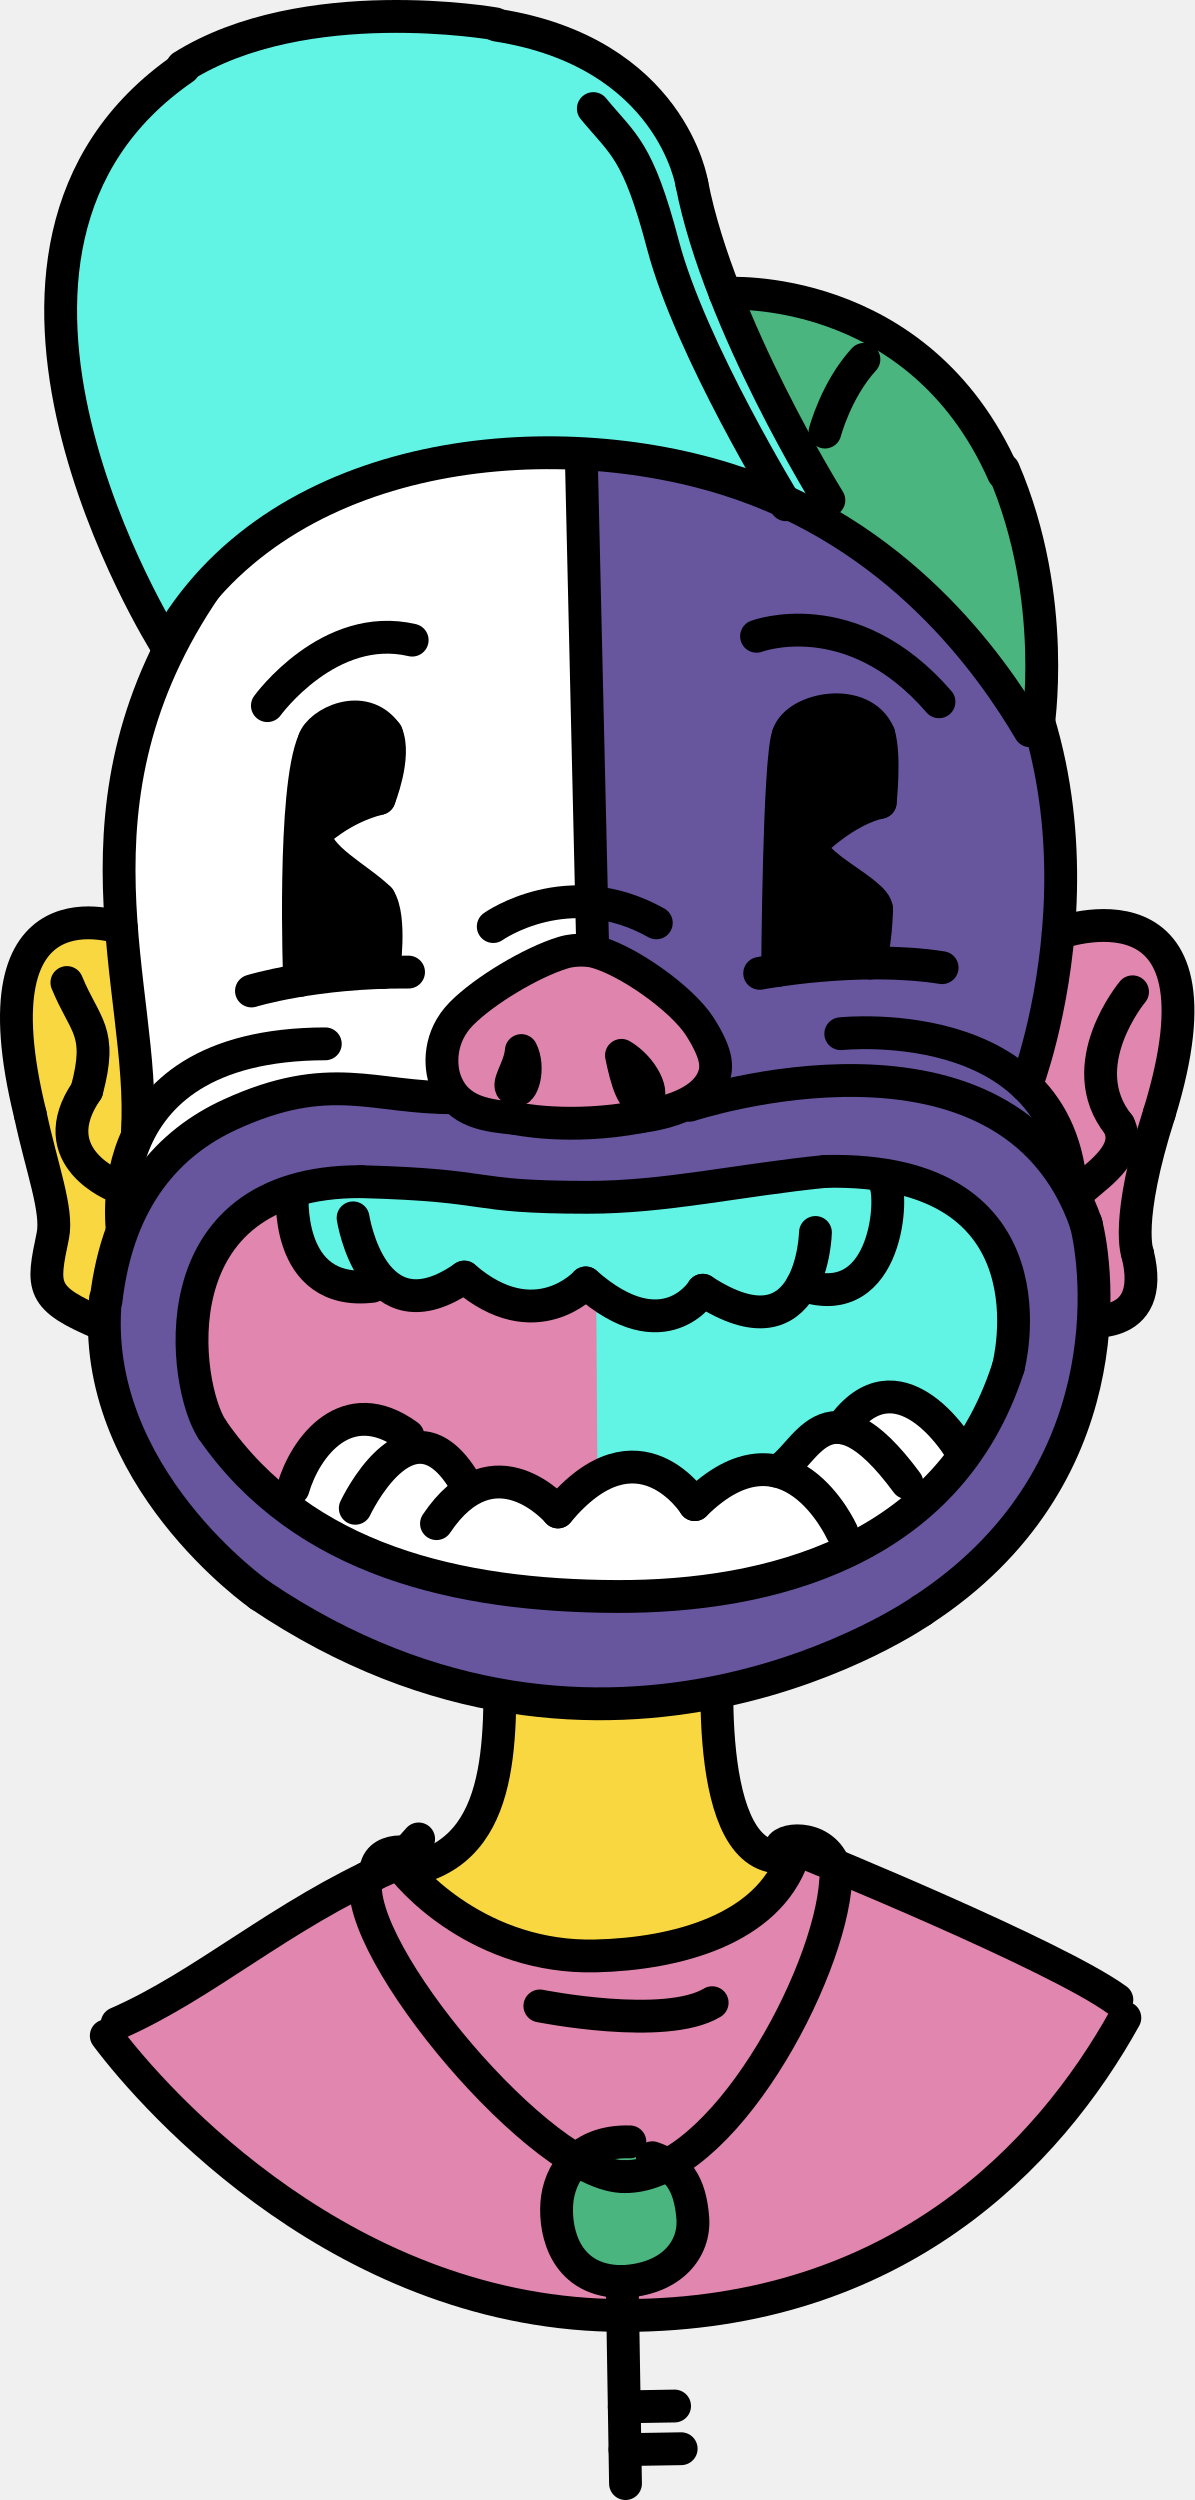
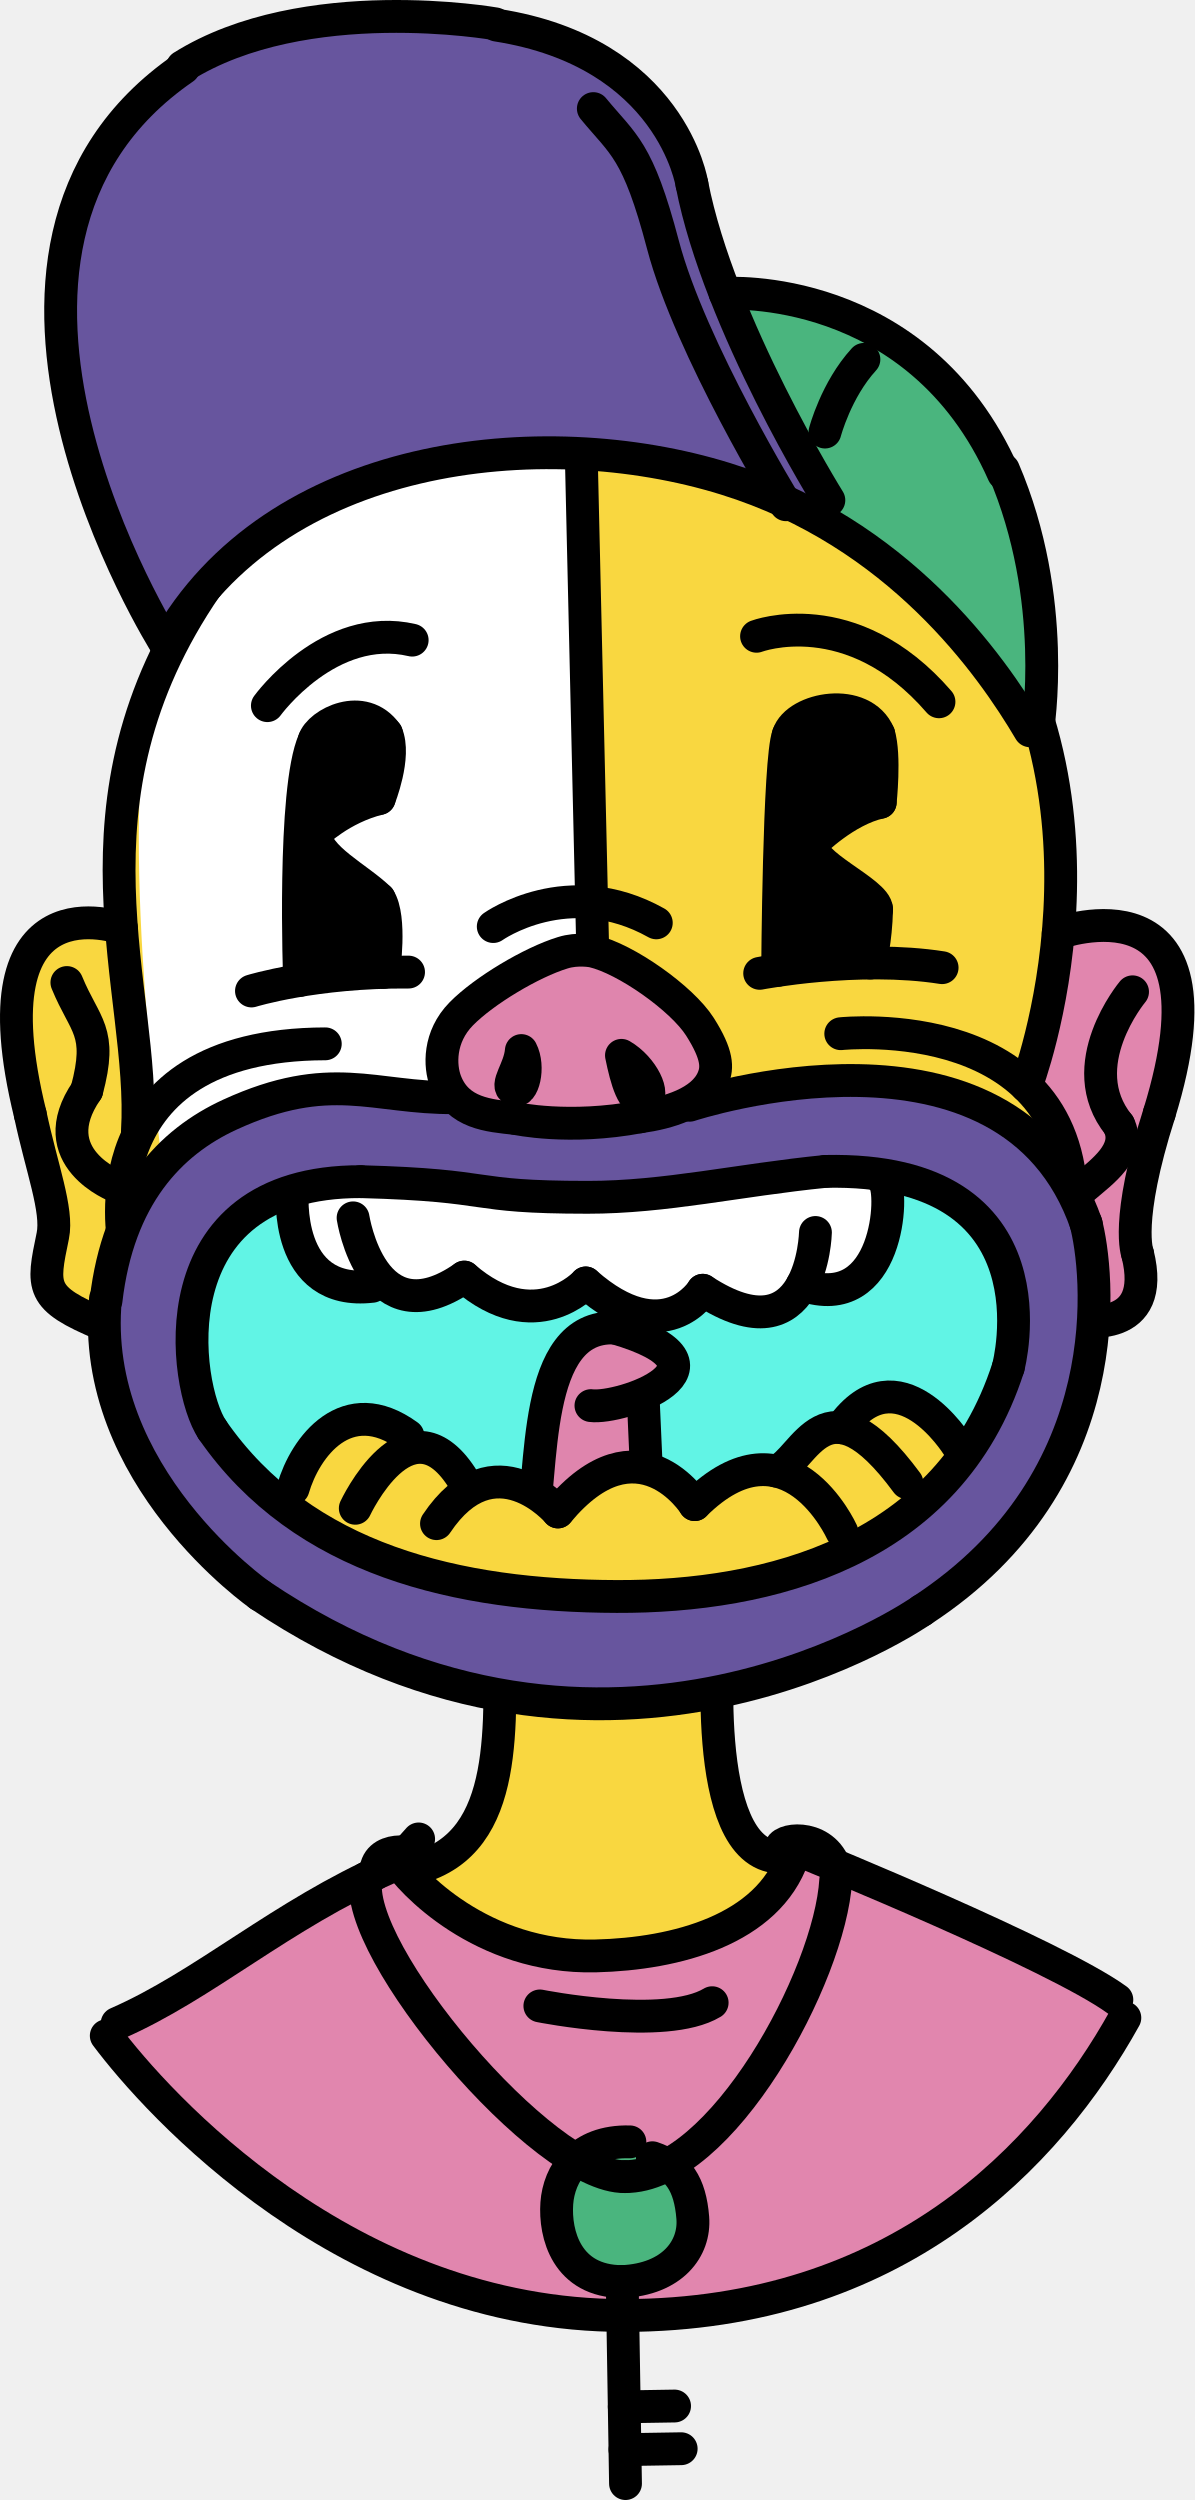
- <svg xmlns="http://www.w3.org/2000/svg" xmlns:xlink="http://www.w3.org/1999/xlink" version="1.1" x="0px" y="0px" viewBox="0 0 309.345 647.48" style="enable-background:new 0 0 309.345 647.48;" xml:space="preserve">
+ <svg xmlns="http://www.w3.org/2000/svg" version="1.1" id="Layer_1" x="0px" y="0px" viewBox="0 0 309.345 647.48" style="enable-background:new 0 0 309.345 647.48;" xml:space="preserve">
  <g id="n1301">
    <g>
-       <polygon style="fill-rule:evenodd;clip-rule:evenodd;fill:#E186AE;" points="27.514,527.563 32.142,523.568 49.136,514.346     71.968,499.802 84.577,492.278 103.034,482.899 112.76,492.582 119.915,497.668 131.423,503.3 148.407,506.994 168.141,505.94     189.48,499.214 198.834,492.266 205.453,481.625 214.441,483.002 228.139,488.81 241.465,494.625 256.011,501.207     270.703,508.247 281.947,514.172 289.266,518.75 291.328,523.438 285.39,533.305 274.732,547.923 260.984,562.634     245.467,575.217 226.476,586.302 204.558,594.568 181.184,599.169 161.59,600.28 140.88,598.733 117.635,593.243 97.61,585.2     76.796,573.366 60.958,561.759 44.888,547.317 34.751,536.489 27.514,527.563   " />
-       <polygon style="fill-rule:evenodd;clip-rule:evenodd;fill:#4AB57E;" points="163.077,555.313 168.889,559.438 176.727,565.377     179.325,575.006 178.041,582.109 172.137,588.477 164.518,591.145 153.306,589.966 145.474,581.275 144.917,566.958     151.906,557.882 163.077,555.313   " />
-       <path style="fill-rule:evenodd;clip-rule:evenodd;fill:#F9D740;" d="M129.702,422.374c0,0,28.126-8.626,56.813,0.562    c-0.514,8.034-0.628,11.417-0.628,11.417l0.065,11.705l0.701,9.44l2.549,12.9l5.502,10.083l9.159,5.697l-3.175,5.105l-8.555,7.959    l-17.041,7.318l-23.247,2.583l-17.023-2.694l-14.907-6.783l-9.229-7.15l-2.546-6.268l8.137-3.686l7.738-8.898l4.333-13.875    l1.096-11.017l0.229-16.524L129.702,422.374L129.702,422.374z" />
+       <polygon style="fill:#E186AE;" points="27.514,527.563 32.142,523.568 49.136,514.346 71.968,499.802 84.577,492.278     103.034,482.899 112.76,492.582 119.915,497.668 131.423,503.3 148.407,506.994 168.141,505.94 189.48,499.214 198.834,492.266     205.453,481.625 214.441,483.002 228.139,488.81 241.465,494.625 256.011,501.207 270.703,508.247 281.947,514.172     289.266,518.75 291.328,523.438 285.39,533.305 274.732,547.923 260.984,562.634 245.467,575.217 226.476,586.302     204.558,594.568 181.184,599.169 161.59,600.28 140.88,598.733 117.635,593.243 97.61,585.2 76.796,573.366 60.958,561.759     44.888,547.317 34.751,536.489   " />
+       <polygon style="fill:#4AB57E;" points="163.077,555.313 168.889,559.438 176.727,565.377 179.325,575.006 178.041,582.109     172.137,588.477 164.518,591.145 153.306,589.966 145.474,581.275 144.917,566.958 151.906,557.882   " />
+       <path style="fill:#F9D740;" d="M129.702,422.374c0,0,28.126-8.626,56.813,0.562c-0.514,8.034-0.628,11.417-0.628,11.417    l0.065,11.705l0.701,9.44l2.549,12.9l5.502,10.083l9.159,5.697l-3.175,5.105l-8.555,7.959l-17.041,7.318l-23.247,2.583    l-17.023-2.694l-14.907-6.783l-9.229-7.15l-2.546-6.268l8.137-3.686l7.738-8.898l4.333-13.875l1.096-11.017l0.229-16.524    L129.702,422.374L129.702,422.374z" />
      <path style="fill:none;stroke:#000000;stroke-width:8.504;stroke-linecap:round;stroke-linejoin:round;stroke-miterlimit:22.926;" d="    M139.82,519.521c0,0,32.45,6.499,44.623-0.837" />
      <path style="fill:none;stroke:#000000;stroke-width:8.504;stroke-linecap:round;stroke-linejoin:round;stroke-miterlimit:22.926;" d="    M102.809,481.718c3.198,5.244,21.801,25.567,51.45,24.851c20.992-0.506,44.549-6.862,51.112-25.614" />
      <path style="fill:none;stroke:#000000;stroke-width:8.504;stroke-linecap:round;stroke-linejoin:round;stroke-miterlimit:22.926;" d="    M186.318,422.304c0,0-5.512,57.761,15.302,58.659" />
      <path style="fill:none;stroke:#000000;stroke-width:8.504;stroke-linecap:round;stroke-linejoin:round;stroke-miterlimit:22.926;" d="    M129.504,421.853c-0.328,23.813,3.108,55.307-21.441,61.918" />
      <path style="fill:none;stroke:#000000;stroke-width:8.504;stroke-linecap:round;stroke-linejoin:round;stroke-miterlimit:22.926;" d="    M209.683,480.384c0,0,63.613,25.938,79.574,37.532" />
      <path style="fill:none;stroke:#000000;stroke-width:8.504;stroke-linecap:round;stroke-linejoin:round;stroke-miterlimit:22.926;" d="    M202.179,478.899c-0.568-2.625,10.391-4.323,13.833,4.102" />
      <path style="fill:none;stroke:#000000;stroke-width:8.504;stroke-linecap:round;stroke-linejoin:round;stroke-miterlimit:22.926;" d="    M291.328,522.6c-19.992,36.039-59.401,76.973-129.588,77.096c-71.842,0.126-121.243-55.118-134.217-72.456" />
      <path style="fill:none;stroke:#000000;stroke-width:8.504;stroke-linecap:round;stroke-linejoin:round;stroke-miterlimit:22.926;" d="    M100.563,483.785c-27.539,12.054-47.753,30.468-70.234,40.261" />
      <path style="fill:none;stroke:#000000;stroke-width:8.504;stroke-linecap:round;stroke-linejoin:round;stroke-miterlimit:22.926;" d="    M108.62,481.144c-0.941-1.873-11.429-3.413-11.328,4.117" />
      <path style="fill:none;stroke:#000000;stroke-width:8.504;stroke-linecap:round;stroke-linejoin:round;stroke-miterlimit:22.926;" d="    M108.423,476.269c0,0-0.694,0.741-3.081,3.45" />
      <path style="fill:none;stroke:#000000;stroke-width:8.504;stroke-linecap:round;stroke-linejoin:round;stroke-miterlimit:22.926;" d="    M94.852,486.419c-3.901,18.383,45.993,77.725,66.993,77.309" />
      <path style="fill:none;stroke:#000000;stroke-width:8.504;stroke-linecap:round;stroke-linejoin:round;stroke-miterlimit:22.926;" d="    M216.445,486.934c-1.453,24.753-29.663,76.933-54.6,76.794" />
      <path style="fill:none;stroke:#000000;stroke-width:8.504;stroke-linecap:round;stroke-linejoin:round;stroke-miterlimit:22.926;" d="    M163.139,554.726c-13.126-0.349-18.384,8.293-18.93,15.904c-0.575,8.019,2.571,20.249,16.939,20.287" />
      <path style="fill:none;stroke:#000000;stroke-width:8.504;stroke-linecap:round;stroke-linejoin:round;stroke-miterlimit:22.926;" d="    M168.96,558.839c6.665,2.209,9.77,6.818,10.466,15.548c0.635,7.964-5.257,15.927-18.278,16.53" />
      <line style="fill:none;stroke:#000000;stroke-width:8.504;stroke-linecap:round;stroke-linejoin:round;stroke-miterlimit:22.926;" x1="162" y1="643.228" x2="161.148" y2="590.917" />
      <line style="fill:none;stroke:#000000;stroke-width:8.504;stroke-linecap:round;stroke-linejoin:round;stroke-miterlimit:22.926;" x1="176.42" y1="634.2" x2="161.857" y2="634.437" />
      <line style="fill:none;stroke:#000000;stroke-width:8.504;stroke-linecap:round;stroke-linejoin:round;stroke-miterlimit:22.926;" x1="174.711" y1="623.141" x2="161.677" y2="623.354" />
    </g>
  </g>
  <g id="n1302">
    <g>
-       <polygon style="fill-rule:evenodd;clip-rule:evenodd;fill:#E186AE;" points="156.196,417.263 45.956,385.351 37.336,284.28     155.336,284.28   " />
-       <polygon style="fill-rule:evenodd;clip-rule:evenodd;fill:#61F4E5;" points="256.956,379.351 154.956,417.351 154.097,284.368     272.097,284.368   " />
+       <polygon style="fill:#61F4E5;" points="156.196,417.263 45.956,385.351 37.336,284.28 155.336,284.28   " />
+       <polygon style="fill:#61F4E5;" points="256.956,379.351 154.956,417.351 154.097,284.368 272.097,284.368   " />
      <g>
-         <polygon style="fill-rule:evenodd;clip-rule:evenodd;fill:#F9D740;" points="31.46,240.396 32.665,252.871 34.563,269.322      35.682,283.84 35.588,292.976 30.848,303.895 29.123,314.221 34.437,317.196 30.18,326.761 27.858,335.192 26.799,341.349      19.838,339.908 13.57,335.073 12.356,327.087 13.672,320.074 13.728,314.128 10.186,298.471 5.192,275.372 4.297,261.335      7.784,247.147 12.932,241.661 23.308,239.01 31.46,240.396    " />
-         <polygon style="fill-rule:evenodd;clip-rule:evenodd;fill:#67559E;" points="34.437,317.196 38.845,310.556 47.744,301.735      62.311,295.097 73.595,290.092 89.719,288.888 104.309,290.423 115.819,291.043 127.956,310.351 130.956,317.351      127.956,306.351 143.956,300.351 153.549,247.674 154.956,301.351 165.956,304.351 170.956,304.351 171.956,311.351      185.716,287.422 186.358,290.277 200.957,287.713 216.241,286.64 234.469,288.064 250.446,292.913 260.371,298.767      269.261,307.471 274.069,314.834 277.528,311.222 276.249,300.145 271.387,288.152 265.779,281.233 269.621,268.36      273.46,247.497 274.707,225.916 273.371,207.116 269.352,188.1 261.561,168.098 250.602,150.272 237.022,135.167      216.765,120.985 194.755,112.765 172.365,109.42 149.861,109.401 130.559,111.141 109.509,115.403 89.766,122.606      74.975,131.077 60.975,143.003 48.482,159.672 40.14,176.235 34.573,193.1 31.965,206.999 30.92,220.195 31.346,238.848      33.264,258.071 35.123,276.581 35.635,288.409 34.229,295.404 30.848,303.895 29.17,313.125    " />
-         <g>
-           <defs>
-             <polygon id="SVGID_1_" points="34.437,316.196 38.845,309.556 47.744,300.735 62.311,294.097 73.595,289.092 89.719,287.888        104.309,289.423 115.819,290.043 127.956,310.351 133.956,309.351 140.956,296.351 152.956,308.351 153.549,246.674        162.956,314.351 172.956,317.351 173.956,320.351 176.956,314.351 176.956,318.351 186.358,289.277 200.957,286.713        216.241,285.64 234.469,287.064 250.446,291.913 260.371,297.767 269.261,306.471 274.069,313.834 277.528,310.222        276.249,299.145 271.387,287.152 265.779,280.233 269.621,267.36 273.46,246.497 274.707,224.916 273.371,206.116        269.352,187.1 261.561,167.098 250.602,149.272 237.022,134.167 216.765,119.985 194.755,111.765 172.365,108.42        149.861,108.401 130.559,110.141 109.509,114.403 89.766,121.606 74.975,130.077 60.975,142.003 48.482,158.672 40.14,175.235        34.573,192.1 31.965,205.999 30.92,219.195 31.346,237.848 33.264,257.071 35.123,275.581 35.635,287.409 34.229,294.404        30.848,302.895 29.17,312.125 34.437,316.196      " />
-           </defs>
-           <clipPath id="SVGID_2_">
-             <use xlink:href="#SVGID_1_" style="overflow:visible;" />
-           </clipPath>
-           <rect x="-22.556" y="61.684" style="clip-path:url(#SVGID_2_);fill-rule:evenodd;clip-rule:evenodd;fill:#FFFFFF;" width="176" height="317" />
-         </g>
-         <polygon style="fill-rule:evenodd;clip-rule:evenodd;fill:#E186AE;" points="273.742,242.614 282.138,239.907 292.523,240.567      300.473,245.656 304.743,256.389 304.976,265.274 302.839,278.833 300.249,288.346 297.156,299.01 294.646,311.251      294.103,321.797 295.506,330.914 293.233,338.447 287.673,341.73 279.756,342.5 279.228,332.731 277.337,322.491      275.798,313.028 278.312,307.472 275.787,298.318 271.387,288.152 265.779,281.233 269.621,268.36 271.541,257.928      273.251,248.631 273.742,242.614    " />
+         <polygon style="fill:#F9D740;" points="31.46,240.396 32.665,252.871 34.563,269.322 35.682,283.84 35.588,292.976      30.848,303.895 29.123,314.221 34.437,317.196 30.18,326.761 27.858,335.192 26.799,341.349 19.838,339.908 13.57,335.073      12.356,327.087 13.672,320.074 13.728,314.128 10.186,298.471 5.192,275.372 4.297,261.335 7.784,247.147 12.932,241.661      23.308,239.01    " />
+         <polygon style="fill:#F9D740;" points="34.437,317.196 38.845,310.556 47.744,301.735 62.311,295.097 73.595,290.092      89.719,288.888 104.309,290.423 115.819,291.043 127.956,310.351 130.956,317.351 127.956,306.351 143.956,300.351      153.549,247.674 154.956,301.351 165.956,304.351 170.956,304.351 171.956,311.351 185.716,287.422 186.358,290.277      200.957,287.713 216.241,286.64 234.469,288.064 250.446,292.913 260.371,298.767 269.261,307.471 274.069,314.834      277.528,311.222 276.249,300.145 271.387,288.152 265.779,281.233 269.621,268.36 273.46,247.497 274.707,225.916      273.371,207.116 269.352,188.1 261.561,168.098 250.602,150.272 237.022,135.167 216.765,120.985 194.755,112.765      172.365,109.42 149.861,109.401 130.559,111.141 109.509,115.403 89.766,122.606 74.975,131.077 60.975,143.003 48.482,159.672      40.14,176.235 34.573,193.1 31.965,206.999 30.92,220.195 31.346,238.848 33.264,258.071 35.123,276.581 35.635,288.409      34.229,295.404 30.848,303.895 29.17,313.125    " />
+         <polygon style="fill:#E186AE;" points="273.742,242.614 282.138,239.907 292.523,240.567 300.473,245.656 304.743,256.389      304.976,265.274 302.839,278.833 300.249,288.346 297.156,299.01 294.646,311.251 294.103,321.797 295.506,330.914      293.233,338.447 287.673,341.73 279.756,342.5 279.228,332.731 277.337,322.491 275.798,313.028 278.312,307.472      275.787,298.318 271.387,288.152 265.779,281.233 269.621,268.36 271.541,257.928 273.251,248.631    " />
+         <path style="fill:#FFFFFF;" d="M42.266,303.418l71.119,0.726l38.462-7.257l1.451-55.154l-3.438-132.332     c0,0-31.396-5.552-56.795,10.413s-46.71,21.538-54.428,60.959S42.266,303.418,42.266,303.418z" />
        <path style="fill:none;stroke:#000000;stroke-width:8.504;stroke-linecap:round;stroke-linejoin:round;stroke-miterlimit:22.926;" d="     M32.097,321.886c0,0-10.385-51.375,52.151-51.541" />
        <path style="fill:none;stroke:#000000;stroke-width:8.504;stroke-linecap:round;stroke-linejoin:round;stroke-miterlimit:22.926;" d="     M217.749,267.72c0,0,63.375-6.75,59.625,49.126" />
        <path style="fill:none;stroke:#000000;stroke-width:8.504;stroke-linecap:round;stroke-linejoin:round;stroke-miterlimit:22.926;" d="     M53.499,151.845c15.375-20.625,41.995-39.19,93.019-42.261c29.439-1.771,70.645-0.748,101.231,37.011" />
        <path style="fill:none;stroke:#000000;stroke-width:8.504;stroke-linecap:round;stroke-linejoin:round;stroke-miterlimit:22.926;" d="     M265.779,281.233c0,0,29.22-76.138-18.03-134.638" />
        <path style="fill:none;stroke:#000000;stroke-width:8.504;stroke-linecap:round;stroke-linejoin:round;stroke-miterlimit:22.926;" d="     M35.588,292.976c2.25-36.376-20.714-84.881,17.911-141.131" />
        <path style="fill:none;stroke:#000000;stroke-width:8.504;stroke-linecap:round;stroke-linejoin:round;stroke-miterlimit:22.926;" d="     M274.07,241.686c0,0,45.679-16.716,26.179,46.66" />
        <path style="fill:none;stroke:#000000;stroke-width:8.504;stroke-linecap:round;stroke-linejoin:round;stroke-miterlimit:22.926;" d="     M294.624,324.721c0,0-3.375-8.25,5.625-36.375" />
        <path style="fill:none;stroke:#000000;stroke-width:8.504;stroke-linecap:round;stroke-linejoin:round;stroke-miterlimit:22.926;" d="     M279.999,341.97c0,0,19.875,3.75,14.625-17.249" />
        <path style="fill:none;stroke:#000000;stroke-width:8.504;stroke-linecap:round;stroke-linejoin:round;stroke-miterlimit:22.926;" d="     M293.323,256.87c0,0-15.949,19.102-3.574,34.477" />
        <path style="fill:none;stroke:#000000;stroke-width:8.504;stroke-linecap:round;stroke-linejoin:round;stroke-miterlimit:22.926;" d="     M280.749,307.471c4.499-3.875,12.375-9.375,9-16.125" />
        <path style="fill:none;stroke:#000000;stroke-width:8.504;stroke-linecap:round;stroke-linejoin:round;stroke-miterlimit:22.926;" d="     M31.46,240.396c0,0-38.993-14.207-23.618,48.23" />
        <path style="fill:none;stroke:#000000;stroke-width:8.504;stroke-linecap:round;stroke-linejoin:round;stroke-miterlimit:22.926;" d="     M26.591,343.001c-16.378-6.823-15.7-9.534-12.92-22.928c1.374-6.621-2.925-17.689-5.83-31.447" />
        <path style="fill:none;stroke:#000000;stroke-width:8.504;stroke-linecap:round;stroke-linejoin:round;stroke-miterlimit:22.926;" d="     M17.323,254.465c4.688,11.438,9.333,12.406,5.143,27.975" />
        <path style="fill:none;stroke:#000000;stroke-width:8.504;stroke-linecap:round;stroke-linejoin:round;stroke-miterlimit:22.926;" d="     M30.233,307.279c0,0-19.7-7.465-7.767-24.839" />
-         <line style="fill-rule:evenodd;clip-rule:evenodd;fill:none;stroke:#000000;stroke-width:8.504;stroke-linecap:round;stroke-linejoin:round;stroke-miterlimit:22.926;" x1="150.444" y1="113.684" x2="153.549" y2="247.674" />
+         <line style="fill:none;stroke:#000000;stroke-width:8.504;stroke-linecap:round;stroke-linejoin:round;stroke-miterlimit:22.926;" x1="150.444" y1="113.684" x2="153.549" y2="247.674" />
      </g>
      <g>
-         <polygon style="fill-rule:evenodd;clip-rule:evenodd;" points="85.771,212.54 93.212,208.466 98.218,206.815 100.521,198.494      100.393,190.829 94.847,186.103 86.71,186.861 81.343,191.806 79.827,196.802 78.456,206.081 77.466,222.731 77.292,234.14      77.383,246.054 77.586,253.933 87.078,252.661 95.136,252.021 99.336,251.839 99.996,242.204 99.023,234.477 92.115,227.82      84.435,221.452 83.013,214.634 85.771,212.54    " />
-         <polygon style="fill-rule:evenodd;clip-rule:evenodd;" points="202.074,216.201 202.53,205.418 203.325,194.856 205.698,187.848      213.018,184.197 222.315,184.932 227.156,189.255 228.335,194.838 228.315,203.316 227.967,207.794 221.012,210.482      215.445,214.067 210.531,218.236 214.196,224.328 219.311,228.083 224.923,232.309 227.031,235.528 226.671,241.297      225.339,249.41 217.695,249.672 210,250.276 201.403,251.328 201.462,244.908 201.623,234.15 201.847,223.866 202.074,216.201         " />
+         <polygon points="85.771,212.54 93.212,208.466 98.218,206.815 100.521,198.494 100.393,190.829 94.847,186.103 86.71,186.861      81.343,191.806 79.827,196.802 78.456,206.081 77.466,222.731 77.292,234.14 77.383,246.054 77.586,253.933 87.078,252.661      95.136,252.021 99.336,251.839 99.996,242.204 99.023,234.477 92.115,227.82 84.435,221.452 83.013,214.634    " />
+         <polygon points="202.074,216.201 202.53,205.418 203.325,194.856 205.698,187.848 213.018,184.197 222.315,184.932      227.156,189.255 228.335,194.838 228.315,203.316 227.967,207.794 221.012,210.482 215.445,214.067 210.531,218.236      214.196,224.328 219.311,228.083 224.923,232.309 227.031,235.528 226.671,241.297 225.339,249.41 217.695,249.672 210,250.276      201.403,251.328 201.462,244.908 201.623,234.15 201.847,223.866    " />
        <path style="fill:none;stroke:#000000;stroke-width:8.504;stroke-linecap:round;stroke-linejoin:round;stroke-miterlimit:22.926;" d="     M69.25,182.758c0,0,15.938-22.025,37.5-16.967" />
        <path style="fill:none;stroke:#000000;stroke-width:8.504;stroke-linecap:round;stroke-linejoin:round;stroke-miterlimit:22.926;" d="     M195.938,164.791c0,0,24.563-9.299,47.25,16.967" />
        <path style="fill:none;stroke:#000000;stroke-width:8.504;stroke-linecap:round;stroke-linejoin:round;stroke-miterlimit:22.926;" d="     M196.75,252.087c0,0,25.5-4.894,47.25-1.468" />
        <path style="fill:none;stroke:#000000;stroke-width:8.504;stroke-linecap:round;stroke-linejoin:round;stroke-miterlimit:22.926;" d="     M65.125,256.655c0,0,16.313-5.057,40.688-4.894" />
        <path style="fill:none;stroke:#000000;stroke-width:8.504;stroke-linecap:round;stroke-linejoin:round;stroke-miterlimit:22.926;" d="     M81.343,191.806c1.312-4.405,12.749-10.278,18.75-1.795" />
        <path style="fill:none;stroke:#000000;stroke-width:8.504;stroke-linecap:round;stroke-linejoin:round;stroke-miterlimit:22.926;" d="     M77.586,253.933c0,0-1.868-49.564,3.757-62.126" />
        <path style="fill:none;stroke:#000000;stroke-width:8.504;stroke-linecap:round;stroke-linejoin:round;stroke-miterlimit:22.926;" d="     M98.218,206.815c0,0,4.41-10.956,1.876-16.804" />
        <path style="fill:none;stroke:#000000;stroke-width:8.504;stroke-linecap:round;stroke-linejoin:round;stroke-miterlimit:22.926;" d="     M81.718,215.788c0,0,6.562-6.526,16.499-8.973" />
        <path style="fill:none;stroke:#000000;stroke-width:8.504;stroke-linecap:round;stroke-linejoin:round;stroke-miterlimit:22.926;" d="     M98.218,232.755c-5.25-5.221-16.688-10.767-16.5-16.967" />
        <path style="fill:none;stroke:#000000;stroke-width:8.504;stroke-linecap:round;stroke-linejoin:round;stroke-miterlimit:22.926;" d="     M99.336,251.839c0,0,2.069-14.19-1.118-19.084" />
        <path style="fill:none;stroke:#000000;stroke-width:8.504;stroke-linecap:round;stroke-linejoin:round;stroke-miterlimit:22.926;" d="     M204.156,190.338c2.25-7.015,19.312-10.115,23.438-0.163" />
        <path style="fill:none;stroke:#000000;stroke-width:8.504;stroke-linecap:round;stroke-linejoin:round;stroke-miterlimit:22.926;" d="     M201.403,251.328c0,0,0.316-54.79,2.753-60.989" />
        <path style="fill:none;stroke:#000000;stroke-width:8.504;stroke-linecap:round;stroke-linejoin:round;stroke-miterlimit:22.926;" d="     M227.967,207.794c0,0,1.313-12.072-0.374-17.619" />
        <path style="fill:none;stroke:#000000;stroke-width:8.504;stroke-linecap:round;stroke-linejoin:round;stroke-miterlimit:22.926;" d="     M210.531,218.236c0,0,8.437-8.483,17.437-10.441" />
        <path style="fill:none;stroke:#000000;stroke-width:8.504;stroke-linecap:round;stroke-linejoin:round;stroke-miterlimit:22.926;" d="     M227.031,235.528c0-4.568-18.535-11.935-16.5-17.293" />
        <path style="fill:none;stroke:#000000;stroke-width:8.504;stroke-linecap:round;stroke-linejoin:round;stroke-miterlimit:22.926;" d="     M225.339,249.41c0,0,1.504-5.724,1.692-13.881" />
      </g>
    </g>
  </g>
  <g id="n1303">
-     <g style="display:none;">
-       <polygon style="display:inline;fill-rule:evenodd;clip-rule:evenodd;fill:#F9D740;" points="137.737,396.142 139.088,385.056     140.77,363.621 144.144,352.735 150.11,345.984 157.426,343.939 164.817,346.41 170.202,349.822 173.098,354.207 169.701,359.65     166.587,362.17 166.956,369.351 167.441,385.507 166.612,390.587 158.37,388.369 149.693,390.412 143.64,394.354 137.737,396.142       " />
-       <path style="display:inline;fill:none;stroke:#000000;stroke-width:8.504;stroke-linecap:round;stroke-linejoin:round;stroke-miterlimit:22.926;" d="    M137.452,397.656c3.41-16.719,0.187-54.615,21.775-53.715" />
-       <path style="display:inline;fill:none;stroke:#000000;stroke-width:8.504;stroke-linecap:round;stroke-linejoin:round;stroke-miterlimit:22.926;" d="    M153.048,364.042c7.768,1.035,40.224-10.2,6.179-20.101" />
-       <path style="display:inline;fill:none;stroke:#000000;stroke-width:8.504;stroke-linecap:round;stroke-linejoin:round;stroke-miterlimit:22.926;" d="    M167.862,391.316c0,0-0.696-16.62-1.313-29.962" />
+     <g>
+       <polygon style="fill:#DF85AD;" points="137.737,396.142 139.088,385.056 140.77,363.621 144.144,352.735 150.11,345.984     157.426,343.939 164.817,346.41 170.202,349.822 173.098,354.207 169.701,359.65 166.587,362.17 166.956,369.351 167.441,385.507     166.612,390.587 158.37,388.369 149.693,390.412 143.64,394.354   " />
+       <path style="fill:none;stroke:#000000;stroke-width:8.504;stroke-linecap:round;stroke-linejoin:round;stroke-miterlimit:22.926;" d="    M137.452,397.656c3.41-16.719,0.187-54.615,21.775-53.715" />
+       <path style="fill:none;stroke:#000000;stroke-width:8.504;stroke-linecap:round;stroke-linejoin:round;stroke-miterlimit:22.926;" d="    M153.048,364.042c7.768,1.035,40.224-10.2,6.179-20.101" />
+       <path style="fill:none;stroke:#000000;stroke-width:8.504;stroke-linecap:round;stroke-linejoin:round;stroke-miterlimit:22.926;" d="    M167.862,391.316c0,0-0.696-16.62-1.313-29.962" />
    </g>
  </g>
  <g id="n1304">
    <g>
-       <g style="display:inline;">
+       <g>
        <g>
-           <path style="fill-rule:evenodd;clip-rule:evenodd;fill:#67559E;" d="M283.792,330.738l-1.914-12.757l-6.244-12.478      l-10.253-11.382l-16.778-8.746l-13.579-3.439l-18.621-0.976l-15.469,1.304l-13.075,2.507l-13.636,3.592l-14.978,2.223      l-15.639,0.271l-12.958-1.541l-8.61-1.921l-7.922-2.272l-11.983-1.072l-11.374-0.971l-13.029,0.973l-13.648,5.225l-13.1,5.969      L40.369,304.9l-5.517,8.701l-3.75,9.211l-2.907,13.205l-0.143,15.013l1.781,9.909l4.746,13.285l7.361,12.989l7.495,9.816      l11.099,11.347l11.709,8.855l12.369,7.203l13.008,6.184l14.116,5.189l15.978,4.061l16.486,2.271l14.814,0.444l16.164-1.195      l15.849-2.855l16.118-4.645l16.078-6.508l13.254-7.071l12.891-9.175l11.42-10.98l8.436-11.124l8.228-16.1l4.657-15.982      l1.719-13.327L283.792,330.738z M241.337,385.613c-25.667,20.333-75,42.667-155.667,13c0,0-32.333-14.667-34.667-36.667      c-2.333-22-2-45.333,17.667-53c19.667-7.667,47.333-0.667,65.667-0.667s70-2.333,83.333-4.667      c13.333-2.333,28.667-2.333,37,17.667C263.003,341.28,267.003,365.28,241.337,385.613z" />
-           <polygon style="fill-rule:evenodd;clip-rule:evenodd;fill:#FFFFFF;" points="73.378,389.737 76.879,384.548 82.054,377.232       87.413,370.42 93.614,366.7 100.143,367.316 104.52,369.791 107.383,374.982 114.731,377.091 119.488,382.486 121.561,385.998       130.337,383.867 138.945,386.924 145.205,390.749 152.327,384.366 161.964,380.057 170.832,381.965 176.839,385.968       179.93,389.686 185.942,384.668 193.207,381.228 201.058,381.007 207.208,375.485 214.154,370.127 218.705,369.912       225.681,362.663 232.215,362.606 239.117,366.54 243.729,371.145 250.513,375.874 243.042,384.963 233.62,393.241       220.028,401.473 201.667,408.341 186.241,411.606 168.791,413.296 151.69,413.33 139.378,412.585 120.777,409.994       106.287,406.384 93.215,401.507 83.259,396.408 73.378,389.737     " />
-           <path style="fill-rule:evenodd;clip-rule:evenodd;fill:#61F4E5;" d="M75.72,308.592l9.708-2.135l13.596-0.239l13.453,0.791      l18.734,2.296l15.563,0.754l17.053-0.419l9.22-0.893l17.586-2.388l11.279-1.584l11.846-1.39l11.967,0.488l2.139,6.235      l1.072,7.578l-1.58,7.312l-3.459,5.58l-6.123,3.31l-10.026-1.079l-4.018,4.789l-8.591,2.073l-7.577-2.349l-5.549-3.152      l-6.093,5.227c0,0-10.034,1.02-9.098,1.155c0.937,0.134-7.94-3.023-7.94-3.023l-7.186-5.254l-9.306,5.341l-10.608-0.2      l-7.775-3.755l-3.762-2.901l-6.903,3.733l-6.749,1.024l-5.664-2.081l-2.713-2.43l-5.877,3.324l-7.062-3.92l-5.308-5.381      l-3.74-8.314L75.72,308.592L75.72,308.592z" />
+           <path style="fill:#67559E;" d="M283.792,330.738l-1.914-12.757l-6.244-12.478l-10.253-11.382l-16.778-8.746l-13.579-3.439      l-18.621-0.976l-15.469,1.304l-13.075,2.507l-13.636,3.592l-14.978,2.223l-15.639,0.271l-12.958-1.541l-8.61-1.921l-7.922-2.272      l-11.983-1.072l-11.374-0.971l-13.029,0.973l-13.648,5.225l-13.1,5.969L40.369,304.9l-5.517,8.701l-3.75,9.211l-2.907,13.205      l-0.143,15.013l1.781,9.909l4.746,13.285l7.361,12.989l7.495,9.816l11.099,11.347l11.709,8.855l12.369,7.203l13.008,6.184      l14.116,5.189l15.978,4.061l16.486,2.271l14.814,0.444l16.164-1.195l15.849-2.855l16.118-4.645l16.078-6.508l13.254-7.071      l12.891-9.175l11.42-10.98l8.436-11.124l8.228-16.1l4.657-15.982l1.719-13.327L283.792,330.738z M241.337,385.613      c-25.667,20.333-75,42.667-155.667,13c0,0-32.333-14.667-34.667-36.667c-2.333-22-2-45.333,17.667-53s47.333-0.667,65.667-0.667      s70-2.333,83.333-4.667c13.333-2.333,28.667-2.333,37,17.667C263.003,341.28,267.003,365.28,241.337,385.613z" />
+           <polygon style="fill:#F9D740;" points="73.378,389.737 76.879,384.548 82.054,377.232 87.413,370.42 93.614,366.7       100.143,367.316 104.52,369.791 107.383,374.982 114.731,377.091 119.488,382.486 121.561,385.998 130.337,383.867       138.945,386.924 145.205,390.749 152.327,384.366 161.964,380.057 170.832,381.965 176.839,385.968 179.93,389.686       185.942,384.668 193.207,381.228 201.058,381.007 207.208,375.485 214.154,370.127 218.705,369.912 225.681,362.663       232.215,362.606 239.117,366.54 243.729,371.145 250.513,375.874 243.042,384.963 233.62,393.241 220.028,401.473       201.667,408.341 186.241,411.606 168.791,413.296 151.69,413.33 139.378,412.585 120.777,409.994 106.287,406.384       93.215,401.507 83.259,396.408     " />
+           <path style="fill:#FFFFFF;" d="M75.72,308.592l9.708-2.135l13.596-0.239l13.453,0.791l18.734,2.296l15.563,0.754l17.053-0.419      l9.22-0.893l17.586-2.388l11.279-1.584l11.846-1.39l11.967,0.488l2.139,6.235l1.072,7.578l-1.58,7.312l-3.459,5.58l-6.123,3.31      l-10.026-1.079l-4.018,4.789l-8.591,2.073l-7.577-2.349l-5.549-3.152l-6.093,5.227c0,0-10.034,1.02-9.098,1.155      c0.937,0.134-7.94-3.023-7.94-3.023l-7.186-5.254l-9.306,5.341l-10.608-0.2l-7.775-3.755l-3.762-2.901l-6.903,3.733      l-6.749,1.024l-5.664-2.081l-2.713-2.43l-5.877,3.324l-7.062-3.92l-5.308-5.381l-3.74-8.314L75.72,308.592L75.72,308.592z" />
          <path style="fill:none;stroke:#000000;stroke-width:8.504;stroke-linecap:round;stroke-linejoin:round;stroke-miterlimit:22.926;" d="      M75.72,308.592c0,0-2.343,27.253,20.685,24.553" />
          <path style="fill:none;stroke:#000000;stroke-width:8.504;stroke-linecap:round;stroke-linejoin:round;stroke-miterlimit:22.926;" d="      M91.446,315.413c0,0,4.926,32.021,28.8,15.347" />
          <path style="fill:none;stroke:#000000;stroke-width:8.504;stroke-linecap:round;stroke-linejoin:round;stroke-miterlimit:22.926;" d="      M151.698,332.276c0,0-13.073,14.4-31.452-1.516" />
          <path style="fill:none;stroke:#000000;stroke-width:8.504;stroke-linecap:round;stroke-linejoin:round;stroke-miterlimit:22.926;" d="      M182.014,334.171c0,0-9.852,16.105-30.316-1.895" />
          <path style="fill:none;stroke:#000000;stroke-width:8.504;stroke-linecap:round;stroke-linejoin:round;stroke-miterlimit:22.926;" d="      M211.193,319.203c0,0-0.758,33.536-29.179,14.968" />
          <path style="fill:none;stroke:#000000;stroke-width:8.504;stroke-linecap:round;stroke-linejoin:round;stroke-miterlimit:22.926;" d="      M228.938,305.933c2.654,2.463,1.327,34.609-21.188,26.876" />
          <path style="fill:none;stroke:#000000;stroke-width:8.504;stroke-linecap:round;stroke-linejoin:round;stroke-miterlimit:22.926;" d="      M75.91,385.517c3.092-10.68,13.825-25.234,29.741-13.676" />
          <path style="fill:none;stroke:#000000;stroke-width:8.504;stroke-linecap:round;stroke-linejoin:round;stroke-miterlimit:22.926;" d="      M92.015,390.633c0,0,13.642-29.179,27.473-8.147" />
          <path style="fill:none;stroke:#000000;stroke-width:8.504;stroke-linecap:round;stroke-linejoin:round;stroke-miterlimit:22.926;" d="      M144.498,391.581c0,0-16.484-19.326-31.452,3.032" />
          <path style="fill:none;stroke:#000000;stroke-width:8.504;stroke-linecap:round;stroke-linejoin:round;stroke-miterlimit:22.926;" d="      M179.93,389.686c0,0-14.589-23.115-35.432,1.895" />
          <path style="fill:none;stroke:#000000;stroke-width:8.504;stroke-linecap:round;stroke-linejoin:round;stroke-miterlimit:22.926;" d="      M218.014,396.696c0,0-14.02-30.884-38.084-7.01" />
          <path style="fill:none;stroke:#000000;stroke-width:8.504;stroke-linecap:round;stroke-linejoin:round;stroke-miterlimit:22.926;" d="      M201.058,381.007c7.389-2.653,12.598-25.805,33.819,2.995" />
          <path style="fill:none;stroke:#000000;stroke-width:8.504;stroke-linecap:round;stroke-linejoin:round;stroke-miterlimit:22.926;" d="      M247.951,374.33c0,0-15.497-24.86-30.037-4.556" />
          <path style="fill:none;stroke:#000000;stroke-width:8.504;stroke-linecap:round;stroke-linejoin:round;stroke-miterlimit:22.926;" d="      M117.629,284.293c-20.842,0.189-32.035-7.557-58.06,4.375c-15.568,7.138-28.985,21.251-32.105,48.13" />
          <path style="fill:none;stroke:#000000;stroke-width:8.504;stroke-linecap:round;stroke-linejoin:round;stroke-miterlimit:22.926;" d="      M178.613,286.249c0,0,82.659-27.325,102.744,30.843" />
          <path style="fill:none;stroke:#000000;stroke-width:8.504;stroke-linecap:round;stroke-linejoin:round;stroke-miterlimit:22.926;" d="      M67.298,413.09c0,0-44.336-30.885-39.978-76.737" />
          <path style="fill:none;stroke:#000000;stroke-width:8.504;stroke-linecap:round;stroke-linejoin:round;stroke-miterlimit:22.926;" d="      M238.769,417.068c0,0-81.094,57.031-171.472-3.979" />
          <path style="fill:none;stroke:#000000;stroke-width:8.504;stroke-linecap:round;stroke-linejoin:round;stroke-miterlimit:22.926;" d="      M281.212,316.648c3.218,12.008,9.853,66.316-42.443,100.421" />
          <path style="fill:none;stroke:#000000;stroke-width:8.504;stroke-linecap:round;stroke-linejoin:round;stroke-miterlimit:22.926;" d="      M93.445,306.038c35.93,0.972,26.715,4.044,58.737,4.057c20.125,0.008,39.083-4.47,61.578-6.711" />
          <path style="fill:none;stroke:#000000;stroke-width:8.504;stroke-linecap:round;stroke-linejoin:round;stroke-miterlimit:22.926;" d="      M261.127,354.164c0,0,14.021-52.106-47.368-50.779" />
          <path style="fill:none;stroke:#000000;stroke-width:8.504;stroke-linecap:round;stroke-linejoin:round;stroke-miterlimit:22.926;" d="      M54.982,370.269c-7.404-10.983-15.16-64.338,38.463-64.231" />
          <path style="fill:none;stroke:#000000;stroke-width:8.504;stroke-linecap:round;stroke-linejoin:round;stroke-miterlimit:22.926;" d="      M261.127,354.164c-15.347,47.747-62.145,59.456-101.397,59.315c-40.922-0.146-81.283-9.246-104.748-43.21" />
        </g>
-         <path style="fill-rule:evenodd;clip-rule:evenodd;fill:none;stroke:#000000;stroke-width:8.504;stroke-linecap:round;stroke-linejoin:round;stroke-miterlimit:22.926;" d="     M117.629,284.293c0,0,13.457,3.726,30.636,3.726s35.368-3.368,35.368-3.368" />
+         <path style="fill:none;stroke:#000000;stroke-width:8.504;stroke-linecap:round;stroke-linejoin:round;stroke-miterlimit:22.926;" d="     M117.629,284.293c0,0,13.457,3.726,30.636,3.726s35.368-3.368,35.368-3.368" />
      </g>
-       <g style="display:inline;">
-         <polygon style="fill-rule:evenodd;clip-rule:evenodd;fill:#DF85AD;" points="126.001,288.603 118.145,282.771 114.469,273.997      118.18,264.031 127.715,256.102 135.778,251.528 145.727,246.767 153.543,246.342 160.023,248.8 167.466,253.159      173.598,257.757 178.598,263.145 183.525,269.855 185.339,275.885 183.803,280.957 178.23,286.186 168.459,288.813      154.981,290.658 140.867,291.528 126.001,288.603    " />
-         <path style="fill:none;stroke:#000000;stroke-width:8.504;stroke-linecap:round;stroke-linejoin:round;stroke-miterlimit:22.926;" d="     M165.778,289.248c7.143-0.984,16.289-3.586,18.929-9.989c1.112-2.699,1.217-6.03-3.436-13.352     c-4.653-7.322-19.231-17.611-27.727-19.565c0,0-3.946-0.802-7.817,0.425c-8.071,2.464-20.362,9.809-26.253,15.803     c-5.891,5.993-5.615,13.555-4.074,17.567c3.162,8.23,11.217,8.801,18.093,9.537" />
+       <g>
+         <polygon style="fill:#DF85AD;" points="126.001,288.603 118.145,282.771 114.469,273.997 118.18,264.031 127.715,256.102      135.778,251.528 145.727,246.767 153.543,246.342 160.023,248.8 167.466,253.159 173.598,257.757 178.598,263.145      183.525,269.855 185.339,275.885 183.803,280.957 178.23,286.186 168.459,288.813 154.981,290.658 140.867,291.528    " />
+         <path style="fill:none;stroke:#000000;stroke-width:8.504;stroke-linecap:round;stroke-linejoin:round;stroke-miterlimit:22.926;" d="     M165.778,289.248c7.143-0.984,16.289-3.586,18.929-9.989c1.112-2.699,1.217-6.03-3.436-13.352s-19.231-17.611-27.727-19.565     c0,0-3.946-0.802-7.817,0.425c-8.071,2.464-20.362,9.809-26.253,15.803c-5.891,5.993-5.615,13.555-4.074,17.567     c3.162,8.23,11.217,8.801,18.093,9.537" />
        <path style="fill:none;stroke:#000000;stroke-width:8.504;stroke-linecap:round;stroke-linejoin:round;stroke-miterlimit:22.926;" d="     M135.021,272.085c-0.41,4.935-4.333,9.006-1.954,10.196C135.446,283.471,137.23,276.334,135.021,272.085L135.021,272.085z" />
        <path style="fill:none;stroke:#000000;stroke-width:8.504;stroke-linecap:round;stroke-linejoin:round;stroke-miterlimit:22.926;" d="     M160.951,273.327c5.581,3.244,8.921,10.487,6.084,11.575C164.028,286.054,162.252,279.743,160.951,273.327L160.951,273.327z" />
        <path style="fill:none;stroke:#000000;stroke-width:8.504;stroke-linecap:round;stroke-linejoin:round;stroke-miterlimit:22.926;" d="     M133.492,289.673c0,0,13.861,3.059,32.286-0.425" />
      </g>
-       <path style="display:inline;fill:none;stroke:#000000;stroke-width:8.504;stroke-linecap:round;stroke-linejoin:round;stroke-miterlimit:22.926;" d="    M127.749,239.97c0,0,19.368-13.79,42.226-0.96" />
+       <path style="fill:none;stroke:#000000;stroke-width:8.504;stroke-linecap:round;stroke-linejoin:round;stroke-miterlimit:22.926;" d="    M127.749,239.97c0,0,19.368-13.79,42.226-0.96" />
    </g>
  </g>
  <g id="n1305">
    <g>
-       <g style="display:inline;">
+       <g>
        <g>
-           <polygon style="fill-rule:evenodd;clip-rule:evenodd;fill:#4AB57E;" points="187.796,75.985 200.714,76.819 214.571,80.206       231.08,88.128 243.42,98.111 254.576,112.455 261.085,125.555 266.286,142.254 268.695,155.745 269.794,171.548       268.738,189.996 258.24,175.037 247.102,161.994 234.001,149.72 217.843,137.328 214.67,129.548 209.622,120.991 201.3,105.616       193.722,89.975 187.796,75.985     " />
-           <path style="fill-rule:evenodd;clip-rule:evenodd;fill:#61F4E5;" d="M42.59,161.452l-7.953-18.894l-8.008-16.341l-6.363-17.55      l-4.291-21.104l-0.316-15.978l2.726-15.324l5.009-12.339l8.886-12.86l12.242-11.264l14.603-7.978l18.028-5.038l17.177-1.97      l22.558,0.325l16.239,2.184l15.335,4.838l12.075,7.089l9.004,8.712l6.775,10.936l3.832,13.18l3.203,11.455l4.446,12.455      l4.833,11.409l7.108,15.144l5.725,10.766l6.685,11.966l2.524,4.279l-2.353,4.916l-14.672-5.832l-17.596-4.637l-13.672-2      l-20.242-1.854l-19.134,0.371l-16.414,1.822l-17.821,3.783l-12.604,4.067l-11.718,11.171l-5,4l-8.708,2.094l-5.292,10.906      l-6.012,2.831C43.546,161.712,42.799,161.948,42.59,161.452z" />
+           <polygon style="fill:#4AB57E;" points="187.796,75.985 200.714,76.819 214.571,80.206 231.08,88.128 243.42,98.111       254.576,112.455 261.085,125.555 266.286,142.254 268.695,155.745 269.794,171.548 268.738,189.996 258.24,175.037       247.102,161.994 234.001,149.72 217.843,137.328 214.67,129.548 209.622,120.991 201.3,105.616 193.722,89.975     " />
+           <path style="fill:#67559E;" d="M42.59,161.452l-7.953-18.894l-8.008-16.341l-6.363-17.55l-4.291-21.104l-0.316-15.978      l2.726-15.324l5.009-12.339l8.886-12.86l12.242-11.264l14.603-7.978l18.028-5.038l17.177-1.97l22.558,0.325l16.239,2.184      l15.335,4.838l12.075,7.089l9.004,8.712l6.775,10.936l3.832,13.18l3.203,11.455l4.446,12.455l4.833,11.409l7.108,15.144      l5.725,10.766l6.685,11.966l2.524,4.279l-2.353,4.916l-14.672-5.832l-17.596-4.637l-13.672-2l-20.242-1.854l-19.134,0.371      l-16.414,1.822l-17.821,3.783l-12.604,4.067l-11.718,11.171l-5,4l-8.708,2.094l-5.292,10.906l-6.012,2.831      C43.546,161.712,42.799,161.948,42.59,161.452z" />
          <path style="fill:none;stroke:#000000;stroke-width:8.504;stroke-linecap:round;stroke-linejoin:round;stroke-miterlimit:22.926;" d="      M42.944,166.855c0,0-64.276-101.855,4.642-149.257" />
          <path style="fill:none;stroke:#000000;stroke-width:8.504;stroke-linecap:round;stroke-linejoin:round;stroke-miterlimit:22.926;" d="      M179.203,47.687c0,0-5.211-34.123-50.596-41.183" />
          <path style="fill:none;stroke:#000000;stroke-width:8.504;stroke-linecap:round;stroke-linejoin:round;stroke-miterlimit:22.926;" d="      M214.67,129.548c0,0-28.408-45.553-35.468-81.861" />
          <path style="fill:none;stroke:#000000;stroke-width:8.504;stroke-linecap:round;stroke-linejoin:round;stroke-miterlimit:22.926;" d="      M213.662,111.899c0,0,2.858-10.926,10.086-18.826" />
          <path style="fill:none;stroke:#000000;stroke-width:8.504;stroke-linecap:round;stroke-linejoin:round;stroke-miterlimit:22.926;" d="      M187.796,75.985c0,0,49.902-3.42,72.091,46.672" />
          <path style="fill:none;stroke:#000000;stroke-width:8.504;stroke-linecap:round;stroke-linejoin:round;stroke-miterlimit:22.926;" d="      M203.563,130.725c0,0-24.793-40.444-31.857-67.298c-6.524-24.8-10.287-25.866-18.038-35.303" />
        </g>
        <path style="fill:none;stroke:#000000;stroke-width:8.504;stroke-linecap:round;stroke-linejoin:round;stroke-miterlimit:22.926;" d="     M128.273,6.17c0,0-49.419-8.741-81.021,11.094" />
        <path style="fill:none;stroke:#000000;stroke-width:8.504;stroke-linecap:round;stroke-linejoin:round;stroke-miterlimit:22.926;" d="     M268.738,188.996c0,0,5.605-33.721-8.851-67.339" />
      </g>
-       <path style="display:inline;fill:none;stroke:#000000;stroke-width:8.504;stroke-linecap:round;stroke-linejoin:round;stroke-miterlimit:22.926;" d="    M42.944,166.855c27.913-50.042,97.168-57.693,145.012-42.833c44.737,13.895,68.746,48.214,78.793,65.244" />
+       <path style="fill:none;stroke:#000000;stroke-width:8.504;stroke-linecap:round;stroke-linejoin:round;stroke-miterlimit:22.926;" d="    M42.944,166.855c27.913-50.042,97.168-57.693,145.012-42.833c44.737,13.895,68.746,48.214,78.793,65.244" />
    </g>
  </g>
</svg>
